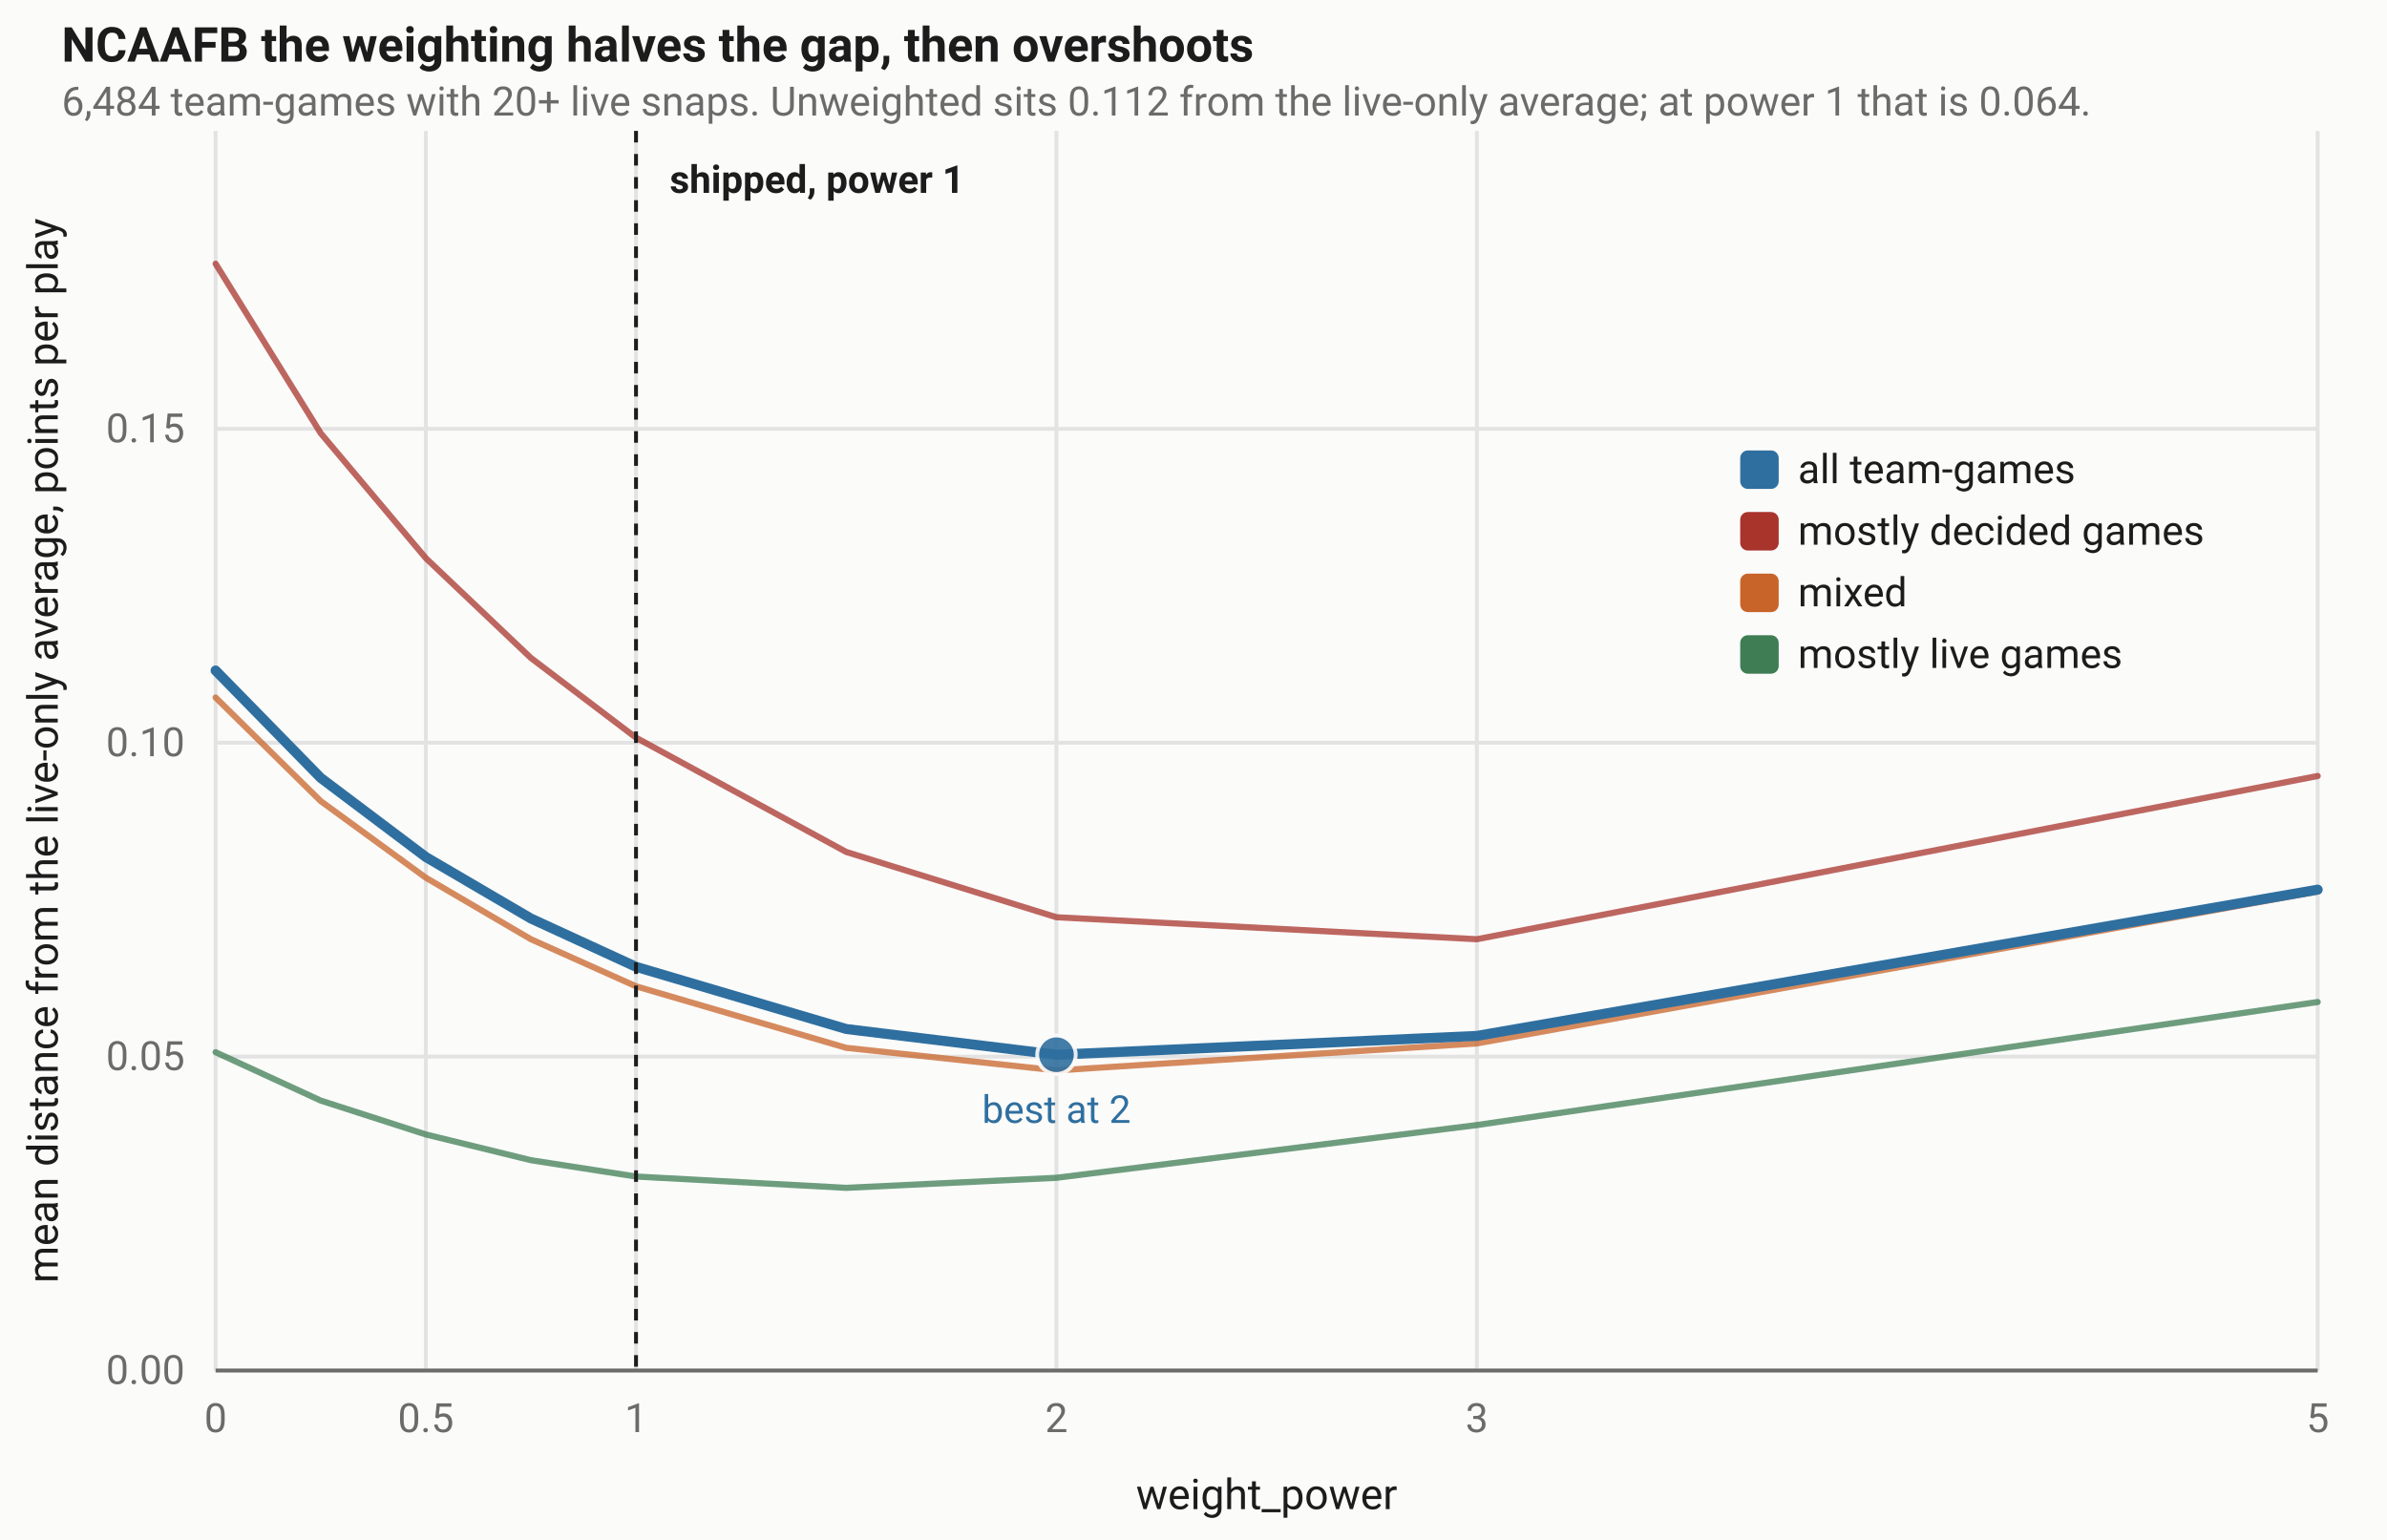
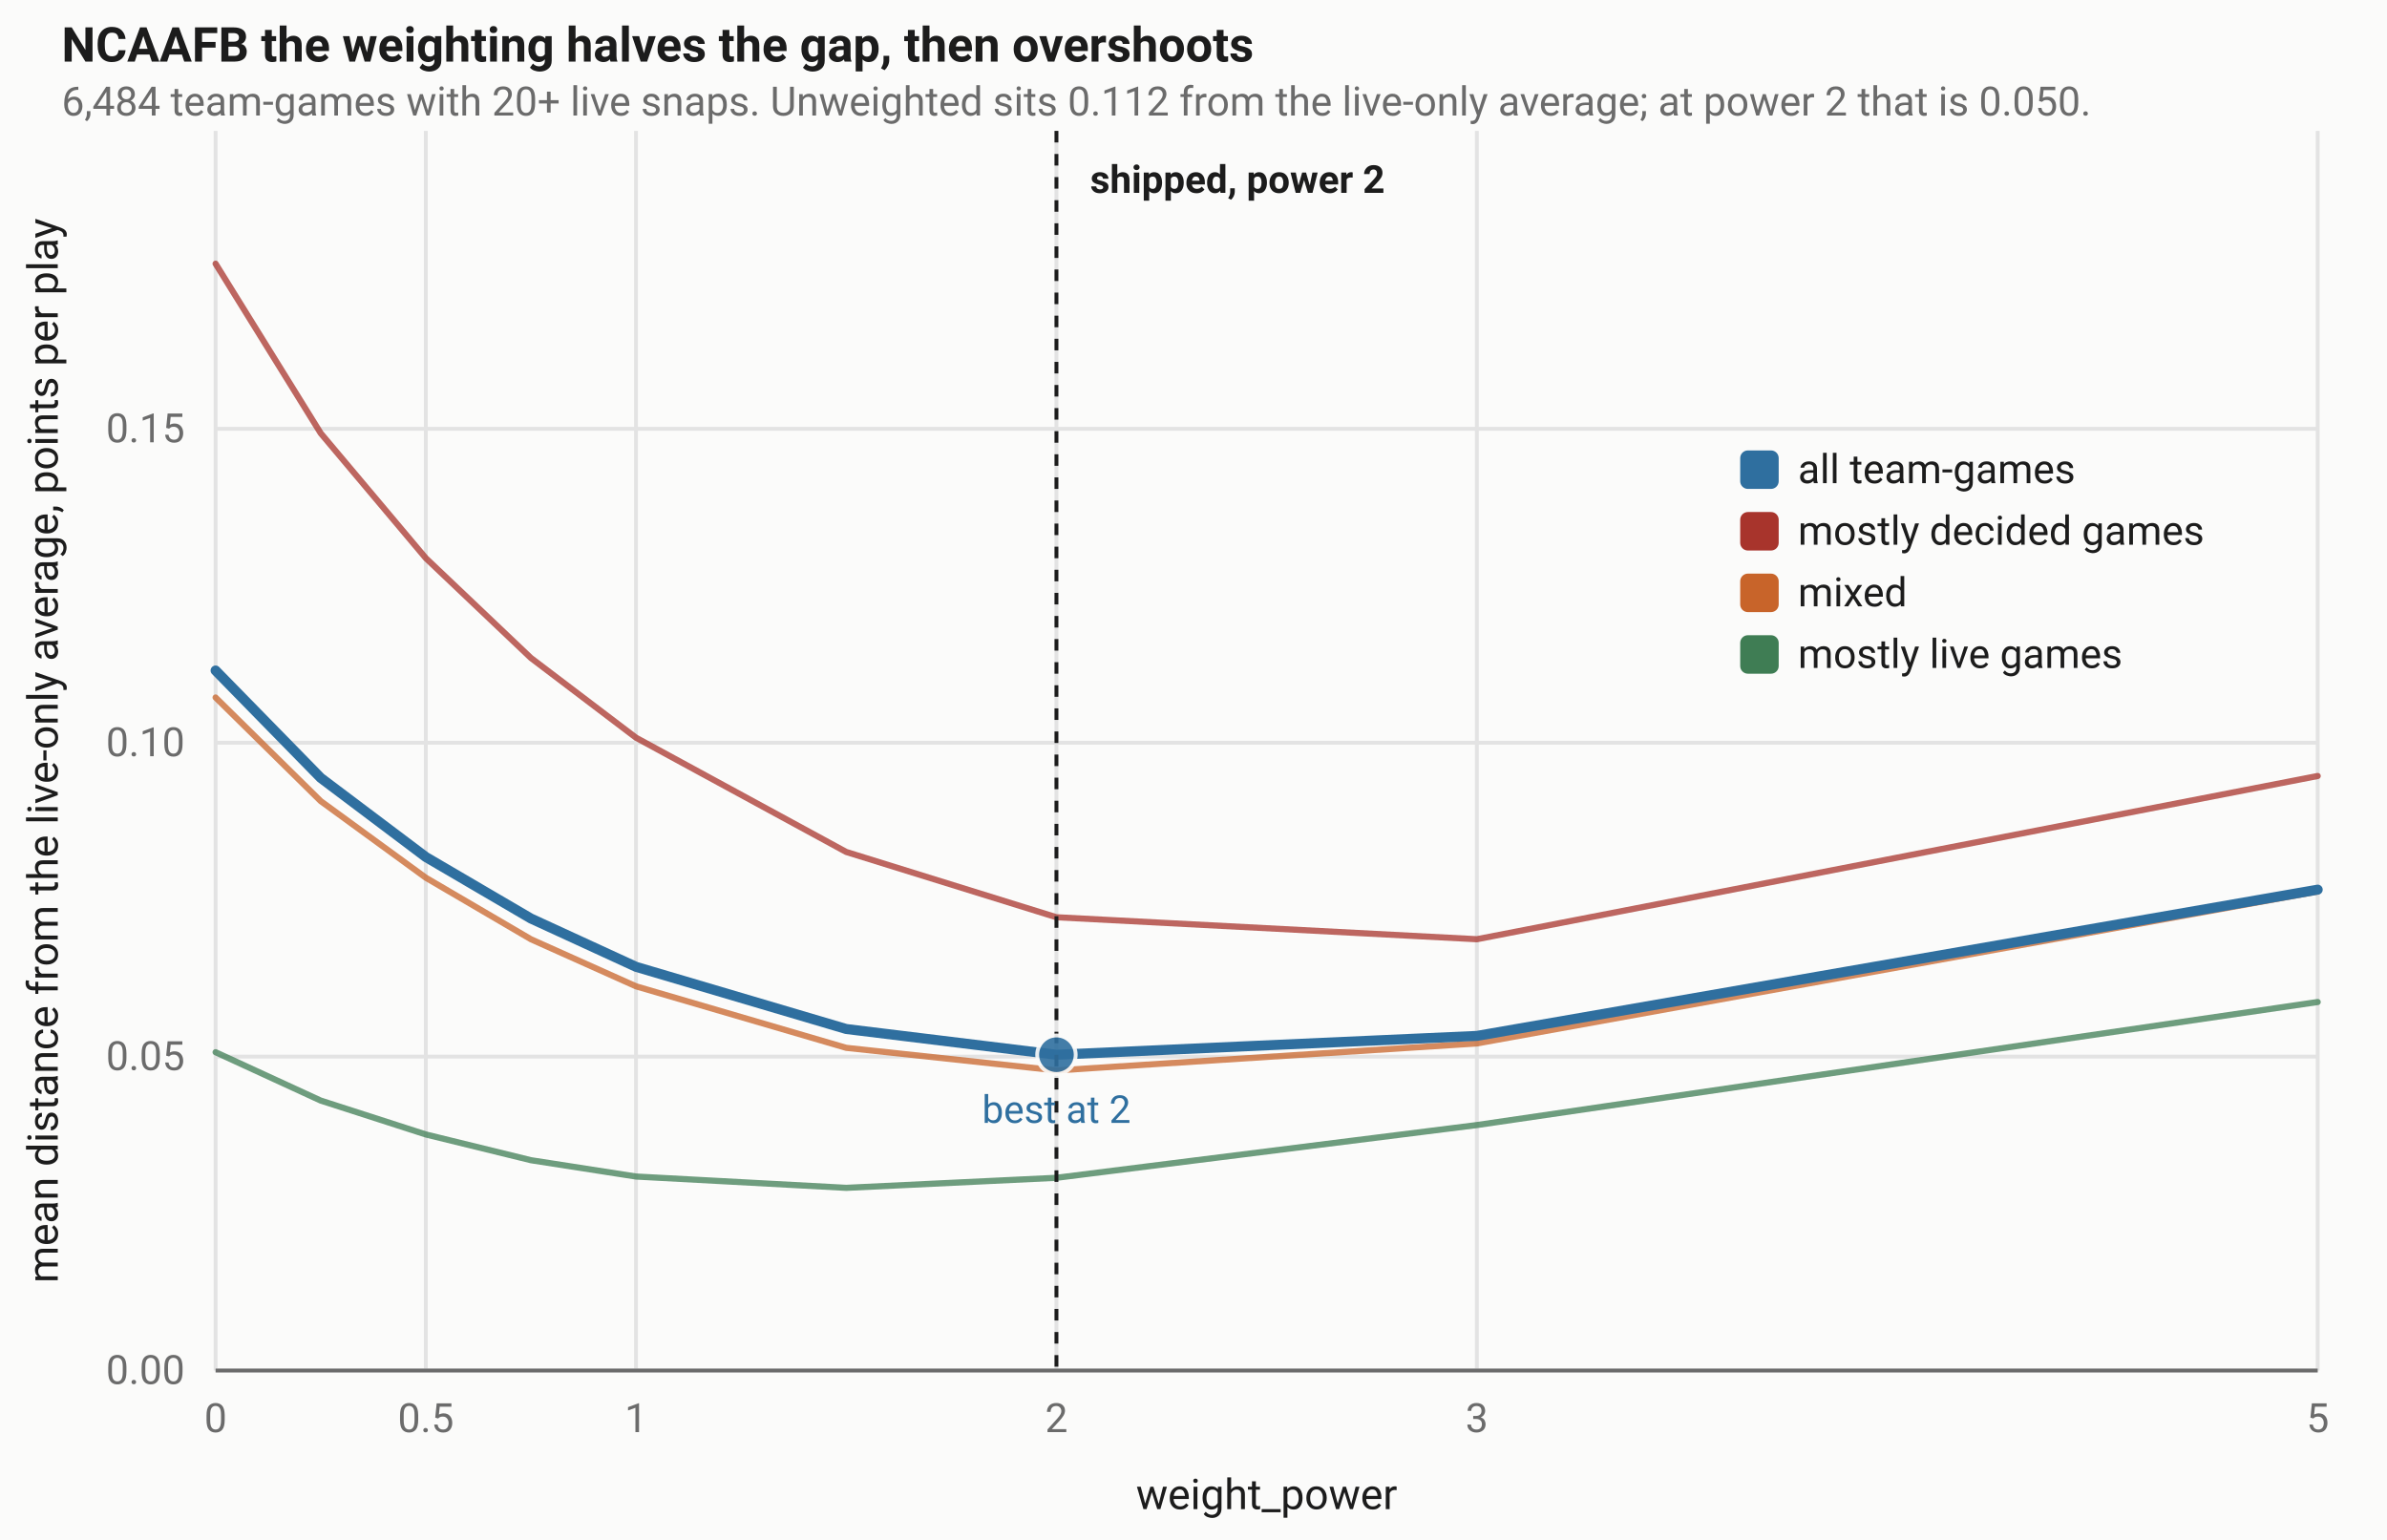
<svg xmlns="http://www.w3.org/2000/svg" width="620" height="400" viewBox="0 0 620 400" role="img" aria-label="NCAAFB the weighting halves the gap, then overshoots">
  <rect width="620" height="400" fill="#fbfbfa" />
  <text x="16" y="16" font-family="ui-sans-serif, -apple-system, 'Segoe UI', Roboto, 'Helvetica Neue', Arial, sans-serif" font-size="12.5" font-weight="600" fill="#1c1c1c">NCAAFB the weighting halves the gap, then overshoots</text>
-   <text x="16" y="30" font-family="ui-sans-serif, -apple-system, 'Segoe UI', Roboto, 'Helvetica Neue', Arial, sans-serif" font-size="10.5" fill="#6b6b6b">6,484 team-games with 20+ live snaps. Unweighted sits 0.112 from the live-only average; at power 1 that is 0.064.</text>
+   <text x="16" y="30" font-family="ui-sans-serif, -apple-system, 'Segoe UI', Roboto, 'Helvetica Neue', Arial, sans-serif" font-size="10.5" fill="#6b6b6b">6,484 team-games with 20+ live snaps. Unweighted sits 0.112 from the live-only average; at power 2 that is 0.050.</text>
  <line x1="56" y1="356.00" x2="602" y2="356.00" stroke="#e3e3e3" stroke-width="1" />
  <text x="48.00" y="359.50" font-family="ui-sans-serif, -apple-system, 'Segoe UI', Roboto, 'Helvetica Neue', Arial, sans-serif" font-size="10.5" fill="#6b6b6b" text-anchor="end" font-weight="400">0.00</text>
  <line x1="56" y1="274.46" x2="602" y2="274.46" stroke="#e3e3e3" stroke-width="1" />
  <text x="48.00" y="277.96" font-family="ui-sans-serif, -apple-system, 'Segoe UI', Roboto, 'Helvetica Neue', Arial, sans-serif" font-size="10.5" fill="#6b6b6b" text-anchor="end" font-weight="400">0.05</text>
  <line x1="56" y1="192.93" x2="602" y2="192.93" stroke="#e3e3e3" stroke-width="1" />
  <text x="48.00" y="196.43" font-family="ui-sans-serif, -apple-system, 'Segoe UI', Roboto, 'Helvetica Neue', Arial, sans-serif" font-size="10.5" fill="#6b6b6b" text-anchor="end" font-weight="400">0.10</text>
  <line x1="56" y1="111.39" x2="602" y2="111.39" stroke="#e3e3e3" stroke-width="1" />
  <text x="48.00" y="114.89" font-family="ui-sans-serif, -apple-system, 'Segoe UI', Roboto, 'Helvetica Neue', Arial, sans-serif" font-size="10.5" fill="#6b6b6b" text-anchor="end" font-weight="400">0.15</text>
  <line x1="56.00" y1="34" x2="56.00" y2="356" stroke="#e3e3e3" stroke-width="1" />
  <text x="56.00" y="372.00" font-family="ui-sans-serif, -apple-system, 'Segoe UI', Roboto, 'Helvetica Neue', Arial, sans-serif" font-size="10.5" fill="#6b6b6b" text-anchor="middle" font-weight="400">0</text>
  <line x1="110.60" y1="34" x2="110.60" y2="356" stroke="#e3e3e3" stroke-width="1" />
  <text x="110.60" y="372.00" font-family="ui-sans-serif, -apple-system, 'Segoe UI', Roboto, 'Helvetica Neue', Arial, sans-serif" font-size="10.5" fill="#6b6b6b" text-anchor="middle" font-weight="400">0.5</text>
  <line x1="165.20" y1="34" x2="165.20" y2="356" stroke="#e3e3e3" stroke-width="1" />
  <text x="165.20" y="372.00" font-family="ui-sans-serif, -apple-system, 'Segoe UI', Roboto, 'Helvetica Neue', Arial, sans-serif" font-size="10.5" fill="#6b6b6b" text-anchor="middle" font-weight="400">1</text>
  <line x1="274.40" y1="34" x2="274.40" y2="356" stroke="#e3e3e3" stroke-width="1" />
  <text x="274.40" y="372.00" font-family="ui-sans-serif, -apple-system, 'Segoe UI', Roboto, 'Helvetica Neue', Arial, sans-serif" font-size="10.5" fill="#6b6b6b" text-anchor="middle" font-weight="400">2</text>
  <line x1="383.60" y1="34" x2="383.60" y2="356" stroke="#e3e3e3" stroke-width="1" />
  <text x="383.60" y="372.00" font-family="ui-sans-serif, -apple-system, 'Segoe UI', Roboto, 'Helvetica Neue', Arial, sans-serif" font-size="10.5" fill="#6b6b6b" text-anchor="middle" font-weight="400">3</text>
  <line x1="602.00" y1="34" x2="602.00" y2="356" stroke="#e3e3e3" stroke-width="1" />
  <text x="602.00" y="372.00" font-family="ui-sans-serif, -apple-system, 'Segoe UI', Roboto, 'Helvetica Neue', Arial, sans-serif" font-size="10.5" fill="#6b6b6b" text-anchor="middle" font-weight="400">5</text>
  <line x1="56" y1="356" x2="602" y2="356" stroke="#6b6b6b" stroke-width="1" />
  <text x="329.00" y="392.00" font-family="ui-sans-serif, -apple-system, 'Segoe UI', Roboto, 'Helvetica Neue', Arial, sans-serif" font-size="11" fill="#1c1c1c" text-anchor="middle" font-weight="400">weight_power</text>
  <text x="15" y="195.0" font-family="ui-sans-serif, -apple-system, 'Segoe UI', Roboto, 'Helvetica Neue', Arial, sans-serif" font-size="11" fill="#1c1c1c" text-anchor="middle" transform="rotate(-90 15 195.0)">mean distance from the live-only average, points per play</text>
  <path d="M56.00,68.50 L83.30,112.53 L110.60,144.98 L137.90,170.91 L165.20,191.62 L219.80,221.30 L274.40,238.26 L383.60,243.97 L602.00,201.57" fill="none" stroke="#a8342c" stroke-width="1.6" stroke-linejoin="round" stroke-linecap="round" opacity="0.75" />
  <path d="M56.00,181.18 L83.30,208.09 L110.60,227.99 L137.90,243.97 L165.20,256.20 L219.80,272.18 L274.40,278.05 L383.60,271.04 L602.00,231.57" fill="none" stroke="#c8642a" stroke-width="1.6" stroke-linejoin="round" stroke-linecap="round" opacity="0.75" />
  <path d="M56.00,273.32 L83.30,285.88 L110.60,294.68 L137.90,301.37 L165.20,305.61 L219.80,308.55 L274.40,305.94 L383.60,292.24 L602.00,260.28" fill="none" stroke="#3f7d54" stroke-width="1.6" stroke-linejoin="round" stroke-linecap="round" opacity="0.75" />
  <path d="M56.00,174.17 L83.30,202.06 L110.60,222.61 L137.90,238.59 L165.20,251.14 L219.80,267.29 L274.40,273.97 L383.60,269.08 L602.00,231.09" fill="none" stroke="#2f6f9f" stroke-width="2.6" stroke-linejoin="round" stroke-linecap="round" opacity="1.0" />
-   <line x1="165.20" y1="34" x2="165.20" y2="356" stroke="#1c1c1c" stroke-width="1" stroke-dasharray="3 3" />
-   <text x="173.94" y="50.10" font-family="ui-sans-serif, -apple-system, 'Segoe UI', Roboto, 'Helvetica Neue', Arial, sans-serif" font-size="10" fill="#1c1c1c" text-anchor="start" font-weight="600">shipped, power 1</text>
+   <line x1="274.40" y1="34" x2="274.40" y2="356" stroke="#1c1c1c" stroke-width="1" stroke-dasharray="3 3" />
+   <text x="283.14" y="50.10" font-family="ui-sans-serif, -apple-system, 'Segoe UI', Roboto, 'Helvetica Neue', Arial, sans-serif" font-size="10" fill="#1c1c1c" text-anchor="start" font-weight="600">shipped, power 2</text>
  <circle cx="274.40" cy="273.97" r="5" fill="#2f6f9f" opacity="0.9" stroke="#fbfbfa" stroke-width="1" />
  <text x="274.40" y="291.68" font-family="ui-sans-serif, -apple-system, 'Segoe UI', Roboto, 'Helvetica Neue', Arial, sans-serif" font-size="10" fill="#2f6f9f" text-anchor="middle" font-weight="400">best at 2</text>
  <rect x="452" y="117" width="10" height="10" rx="2" fill="#2f6f9f" />
  <text x="467.00" y="125.50" font-family="ui-sans-serif, -apple-system, 'Segoe UI', Roboto, 'Helvetica Neue', Arial, sans-serif" font-size="10.5" fill="#1c1c1c" text-anchor="start" font-weight="400">all team-games</text>
  <rect x="452" y="133" width="10" height="10" rx="2" fill="#a8342c" />
  <text x="467.00" y="141.50" font-family="ui-sans-serif, -apple-system, 'Segoe UI', Roboto, 'Helvetica Neue', Arial, sans-serif" font-size="10.5" fill="#1c1c1c" text-anchor="start" font-weight="400">mostly decided games</text>
  <rect x="452" y="149" width="10" height="10" rx="2" fill="#c8642a" />
  <text x="467.00" y="157.50" font-family="ui-sans-serif, -apple-system, 'Segoe UI', Roboto, 'Helvetica Neue', Arial, sans-serif" font-size="10.5" fill="#1c1c1c" text-anchor="start" font-weight="400">mixed</text>
  <rect x="452" y="165" width="10" height="10" rx="2" fill="#3f7d54" />
  <text x="467.00" y="173.50" font-family="ui-sans-serif, -apple-system, 'Segoe UI', Roboto, 'Helvetica Neue', Arial, sans-serif" font-size="10.5" fill="#1c1c1c" text-anchor="start" font-weight="400">mostly live games</text>
</svg>
